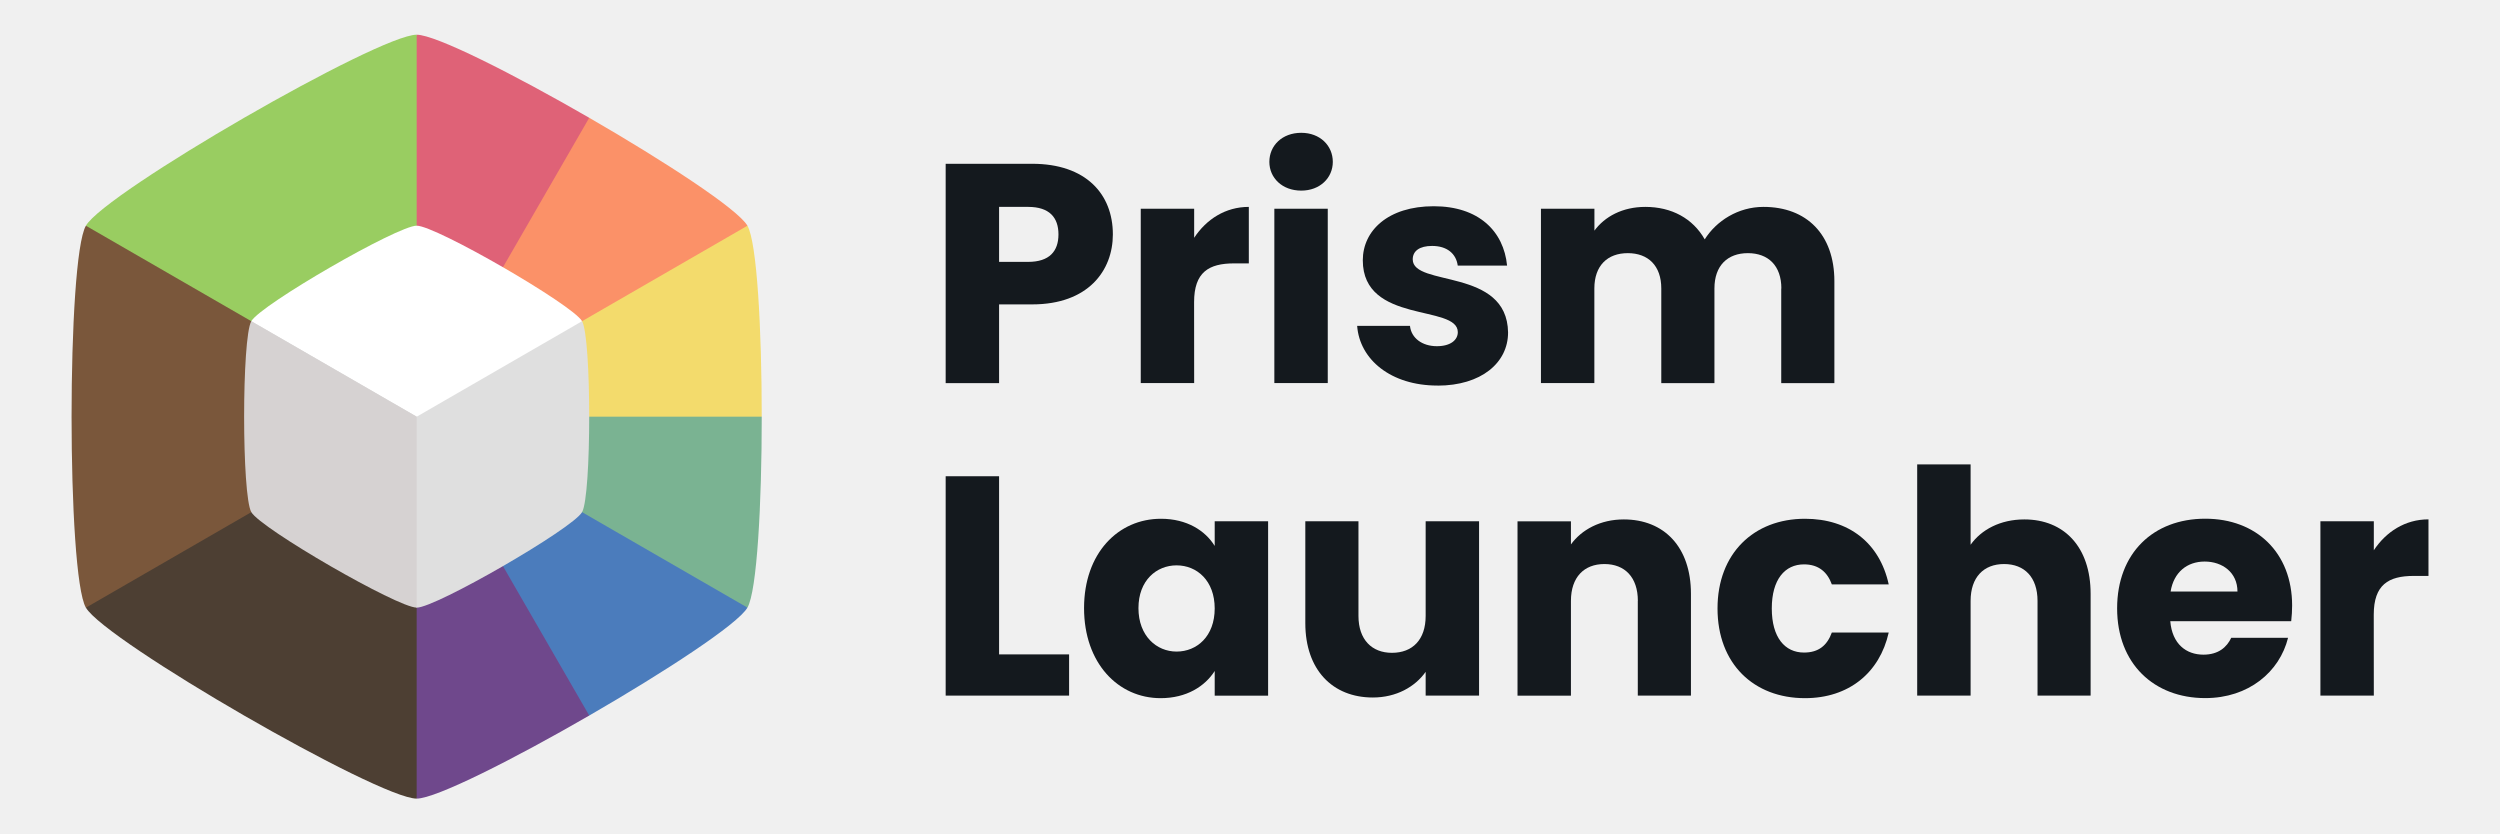
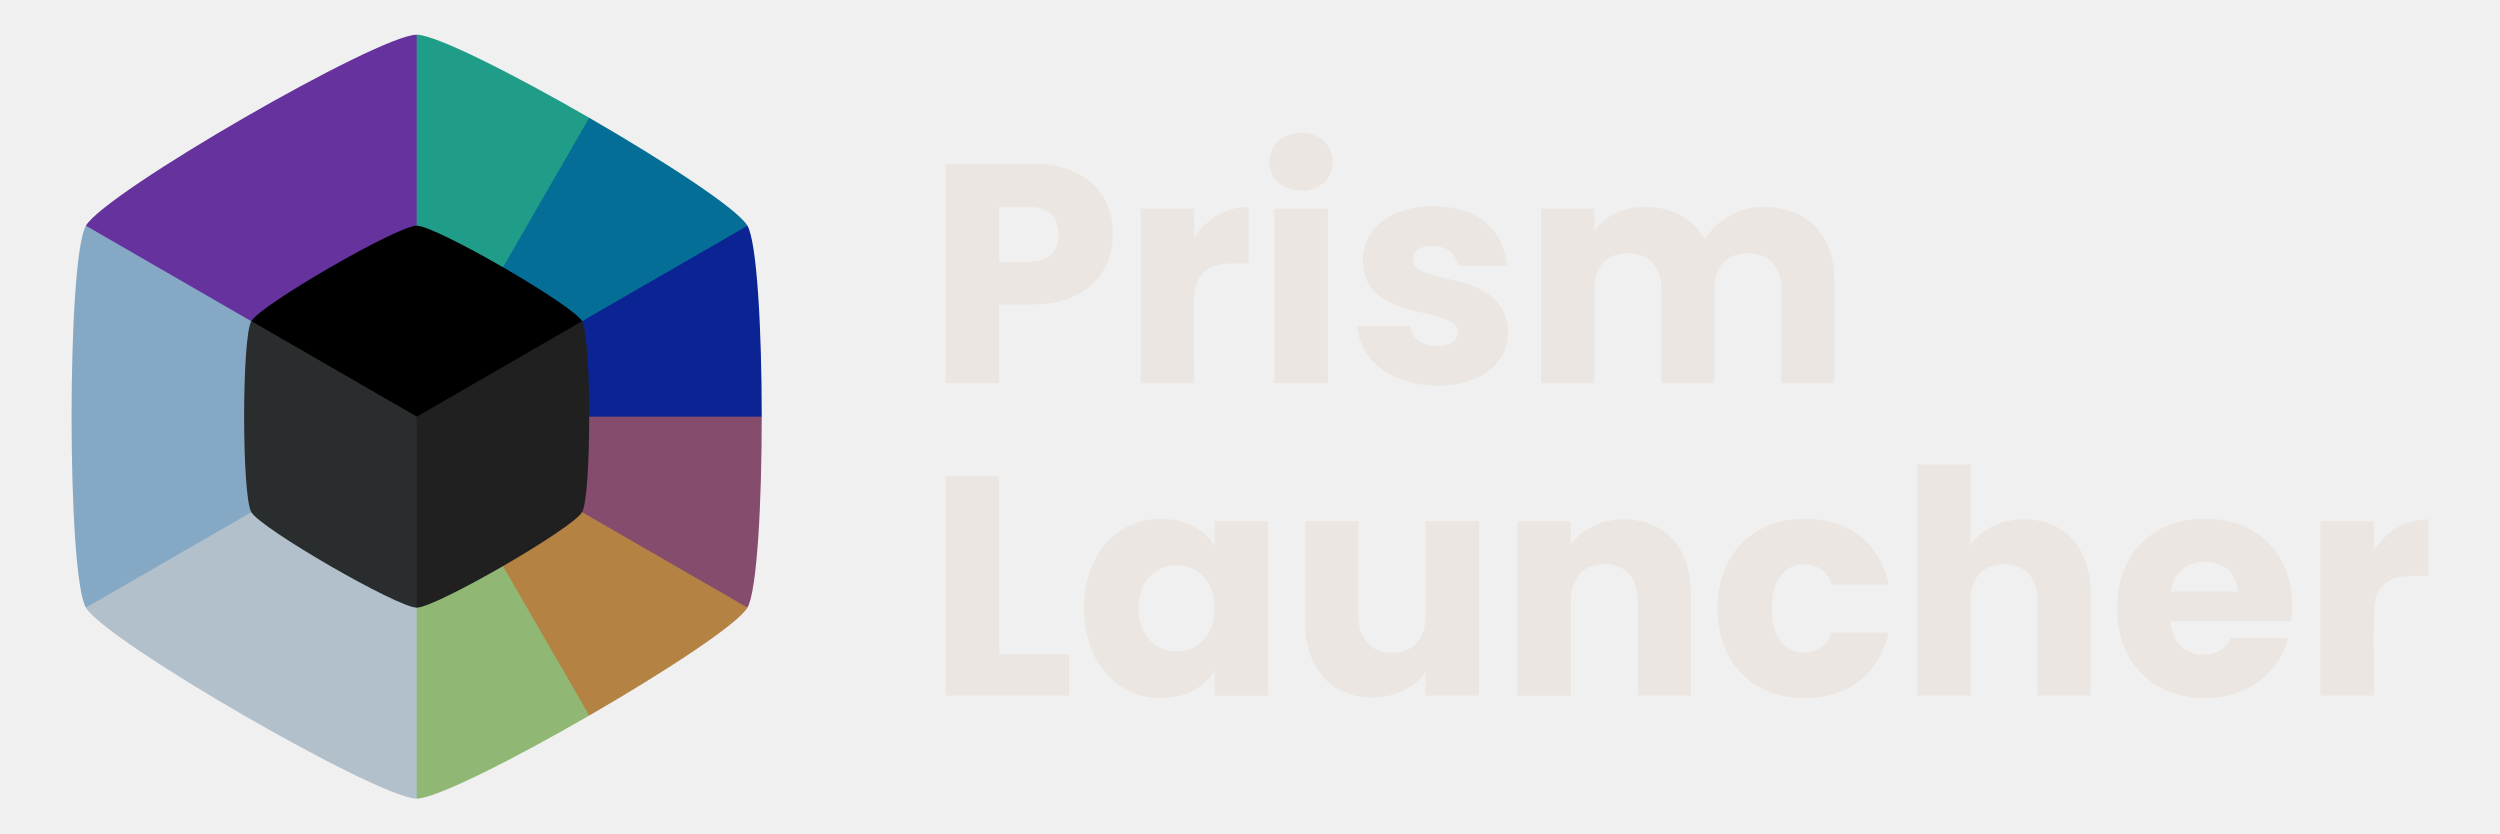
<svg xmlns="http://www.w3.org/2000/svg" width="144" height="48" viewBox="0 0 38.1 12.7" version="1.1" id="svg3606">
  <defs id="defs3603" />
  <g id="layer1">
    <g id="g531" transform="matrix(0.1353646,0,0,0.1353646,15.30158,0.5291666)" />
    <g id="g397">
-       <path style="fill:#99cd61;fill-opacity:1;stroke-width:0.265" d="M 6.35,6.35 Z" id="path7899" />
-       <path id="path3228" style="fill:#df6277;fill-opacity:1;stroke-width:0.265" d="M 6.35,0.529 3.829,4.895 6.35,6.35 8.87,4.895 8.98,1.795 C 7.829,1.131 6.641,0.529 6.35,0.529 Z" />
-       <path id="path2659" style="fill:#fb9168;fill-opacity:1;stroke-width:0.265" d="M 8.98,1.795 6.35,6.35 8.87,7.805 11.391,3.44 C 11.246,3.188 10.131,2.46 8.98,1.795 Z" />
-       <path id="path2708" style="fill:#f3db6c;fill-opacity:1;stroke-width:0.265" d="M 11.391,3.44 6.35,6.35 8.87,7.805 11.609,6.35 c 0,-1.329 -0.073,-2.658 -0.218,-2.91 z" />
-       <path id="path1737" style="fill:#7ab392;fill-opacity:1;stroke-width:0.265" d="m 6.35,6.35 v 2.91 h 5.041 C 11.537,9.008 11.609,7.679 11.609,6.35 Z" />
-       <path id="path2937" style="fill:#4b7cbc;fill-opacity:1;stroke-width:0.265" d="M 6.35,6.35 V 9.26 L 8.98,10.905 C 10.131,10.24 11.246,9.512 11.391,9.26 Z" />
-       <path id="path3117" style="fill:#6f488c;fill-opacity:1;stroke-width:0.265" d="M 6.35,6.35 3.829,7.805 6.35,12.171 c 0.291,0 1.479,-0.601 2.63,-1.266 z" />
-       <path id="path2010" style="fill:#4d3f33;fill-opacity:1;stroke-width:0.265" d="M 3.829,4.895 1.309,9.26 C 1.6,9.765 5.768,12.171 6.35,12.171 V 6.35 Z" />
-       <path id="path1744" style="fill:#7a573b;fill-opacity:1;stroke-width:0.265" d="m 1.309,3.44 c -0.291,0.504 -0.291,5.317 0,5.821 L 6.35,6.35 V 3.44 Z" />
-       <path id="path1739" style="fill:#99cd61;fill-opacity:1;stroke-width:0.265" d="M 6.35,0.529 C 5.768,0.529 1.6,2.935 1.309,3.44 L 6.35,6.35 Z" />
+       <path style="fill:#66329e;fill-opacity:1;stroke-width:0.265" d="M 6.35,6.35 Z" id="path7899" />
+       <path id="path3228" style="fill:#209d88;fill-opacity:1;stroke-width:0.265" d="M 6.35,0.529 3.829,4.895 6.35,6.35 8.87,4.895 8.98,1.795 C 7.829,1.131 6.641,0.529 6.35,0.529 Z" />
+       <path id="path2659" style="fill:#046e97;fill-opacity:1;stroke-width:0.265" d="M 8.98,1.795 6.35,6.35 8.87,7.805 11.391,3.44 C 11.246,3.188 10.131,2.46 8.98,1.795 Z" />
+       <path id="path2708" style="fill:#0c2493;fill-opacity:1;stroke-width:0.265" d="M 11.391,3.44 6.35,6.35 8.87,7.805 11.609,6.35 c 0,-1.329 -0.073,-2.658 -0.218,-2.91 z" />
+       <path id="path1737" style="fill:#854c6d;fill-opacity:1;stroke-width:0.265" d="m 6.35,6.35 v 2.91 h 5.041 C 11.537,9.008 11.609,7.679 11.609,6.35 Z" />
+       <path id="path2937" style="fill:#b48343;fill-opacity:1;stroke-width:0.265" d="M 6.35,6.35 V 9.26 L 8.98,10.905 C 10.131,10.24 11.246,9.512 11.391,9.26 Z" />
+       <path id="path3117" style="fill:#90b773;fill-opacity:1;stroke-width:0.265" d="M 6.35,6.35 3.829,7.805 6.35,12.171 c 0.291,0 1.479,-0.601 2.63,-1.266 z" />
+       <path id="path2010" style="fill:#b2c0cc;fill-opacity:1;stroke-width:0.265" d="M 3.829,4.895 1.309,9.26 C 1.6,9.765 5.768,12.171 6.35,12.171 V 6.35 Z" />
+       <path id="path1744" style="fill:#85a8c4;fill-opacity:1;stroke-width:0.265" d="m 1.309,3.44 c -0.291,0.504 -0.291,5.317 0,5.821 L 6.35,6.35 V 3.44 Z" />
+       <path id="path1739" style="fill:#66329e;fill-opacity:1;stroke-width:0.265" d="M 6.35,0.529 C 5.768,0.529 1.6,2.935 1.309,3.44 L 6.35,6.35 Z" />
      <g id="g379">
        <g id="g1657" transform="matrix(0.8799999,0,0,0.8799999,-10.90649,-1.242093)">
          <g id="g7651" transform="translate(13.25996,2.277589)">
-             <path id="path6659" style="fill:#ffffff;stroke-width:0.265" d="m 6.35,2.939 c -0.341,0 -2.783,1.41 -2.953,1.705 L 6.35,9.76 9.304,4.645 C 9.133,4.349 6.691,2.939 6.35,2.939 Z" transform="matrix(0.9697482,0,0,0.9697482,0.1920988,0.1920979)" />
+             <path id="path6659" style="fill:#000000;stroke-width:0.265" d="m 6.35,2.939 c -0.341,0 -2.783,1.41 -2.953,1.705 L 6.35,9.76 9.304,4.645 C 9.133,4.349 6.691,2.939 6.35,2.939 Z" transform="matrix(0.9697482,0,0,0.9697482,0.1920988,0.1920979)" />
          </g>
-           <path id="path461" style="fill:#dfdfdf;fill-opacity:1;stroke-width:0.265" d="m 16.746,6.974 2.864,4.961 c 0.331,0 2.699,-1.367 2.864,-1.654 0.165,-0.286 0.165,-3.021 0,-3.307 l -2.864,1.654 z" />
+           <path id="path461" style="fill:#202020;fill-opacity:1;stroke-width:0.265" d="m 16.746,6.974 2.864,4.961 c 0.331,0 2.699,-1.367 2.864,-1.654 0.165,-0.286 0.165,-3.021 0,-3.307 l -2.864,1.654 z" />
        </g>
-         <path id="path5065" style="fill:#d6d2d2;fill-opacity:1;stroke-width:0.265" d="m 3.83,4.895 c -0.146,0.252 -0.146,2.658 0,2.91 0.146,0.252 2.229,1.455 2.52,1.455 V 6.35 Z" />
+         <path id="path5065" style="fill:#292d2d;fill-opacity:1;stroke-width:0.265" d="m 3.83,4.895 c -0.146,0.252 -0.146,2.658 0,2.91 0.146,0.252 2.229,1.455 2.52,1.455 V 6.35 Z" />
      </g>
    </g>
    <g aria-label="Prism Launcher" id="text637" style="font-weight:bold;font-size:4.763px;line-height:1;font-family:poppins;-inkscape-font-specification:'poppins Bold';stroke-width:0.265">
-       <path d="M 15.669,3.991 H 15.226 V 3.153 h 0.443 c 0.324,0 0.462,0.162 0.462,0.419 0,0.257 -0.138,0.419 -0.462,0.419 z m 1.291,-0.419 c 0,-0.614 -0.41,-1.076 -1.229,-1.076 h -1.319 v 3.343 h 0.814 V 4.639 h 0.505 c 0.852,0 1.229,-0.514 1.229,-1.067 z" style="fill:#14191e" id="path419" />
-       <path d="m 18.198,4.605 c 0,-0.457 0.224,-0.591 0.61,-0.591 h 0.224 V 3.153 c -0.357,0 -0.648,0.19 -0.833,0.471 V 3.181 h -0.814 v 2.657 h 0.814 z" style="fill:#14191e" id="path421" />
-       <path d="m 19.421,3.181 v 2.657 h 0.814 V 3.181 Z m 0.41,-0.276 c 0.286,0 0.481,-0.195 0.481,-0.438 0,-0.248 -0.195,-0.443 -0.481,-0.443 -0.291,0 -0.486,0.195 -0.486,0.443 0,0.243 0.195,0.438 0.486,0.438 z" style="fill:#14191e" id="path423" />
-       <path d="m 21.907,5.877 c 0.667,0 1.076,-0.348 1.076,-0.81 -0.014,-0.991 -1.453,-0.691 -1.453,-1.114 0,-0.129 0.105,-0.205 0.295,-0.205 0.229,0 0.367,0.119 0.391,0.3 h 0.752 C 22.917,3.524 22.536,3.143 21.85,3.143 c -0.695,0 -1.081,0.371 -1.081,0.824 0,0.976 1.448,0.667 1.448,1.095 0,0.119 -0.11,0.214 -0.319,0.214 -0.224,0 -0.391,-0.124 -0.41,-0.31 h -0.805 c 0.038,0.514 0.514,0.91 1.224,0.91 z" style="fill:#14191e" id="path425" />
-       <path d="m 27.146,4.396 v 1.443 h 0.81 V 4.286 c 0,-0.714 -0.424,-1.133 -1.081,-1.133 -0.386,0 -0.719,0.214 -0.895,0.495 -0.181,-0.319 -0.505,-0.495 -0.905,-0.495 -0.348,0 -0.619,0.148 -0.776,0.362 V 3.181 H 23.484 v 2.657 h 0.814 V 4.396 c 0,-0.348 0.2,-0.538 0.51,-0.538 0.31,0 0.51,0.191 0.51,0.538 v 1.443 h 0.81 V 4.396 c 0,-0.348 0.2,-0.538 0.51,-0.538 0.31,0 0.51,0.191 0.51,0.538 z" style="fill:#14191e" id="path427" />
-       <path d="m 15.226,7.258 h -0.814 v 3.343 h 1.881 V 9.973 h -1.067 z" style="fill:#14191e" id="path429" />
-       <path d="m 16.521,9.268 c 0,0.838 0.519,1.372 1.167,1.372 0.395,0 0.676,-0.181 0.824,-0.414 v 0.376 h 0.814 V 7.944 h -0.814 v 0.376 c -0.143,-0.233 -0.424,-0.414 -0.819,-0.414 -0.652,0 -1.172,0.524 -1.172,1.362 z m 1.991,0.005 c 0,0.424 -0.271,0.657 -0.581,0.657 -0.305,0 -0.581,-0.238 -0.581,-0.662 0,-0.424 0.276,-0.652 0.581,-0.652 0.31,0 0.581,0.233 0.581,0.657 z" style="fill:#14191e" id="path431" />
-       <path d="M 22.541,10.601 V 7.944 h -0.814 v 1.443 c 0,0.362 -0.2,0.562 -0.514,0.562 -0.305,0 -0.51,-0.2 -0.51,-0.562 V 7.944 h -0.81 v 1.553 c 0,0.71 0.414,1.133 1.029,1.133 0.357,0 0.643,-0.162 0.805,-0.391 v 0.362 z" style="fill:#14191e" id="path433" />
-       <path d="m 24.96,9.158 v 1.443 h 0.81 V 9.049 c 0,-0.714 -0.41,-1.133 -1.024,-1.133 -0.357,0 -0.643,0.157 -0.805,0.381 v -0.352 h -0.814 v 2.657 h 0.814 V 9.158 c 0,-0.362 0.2,-0.562 0.51,-0.562 0.31,0 0.51,0.2 0.51,0.562 z" style="fill:#14191e" id="path435" />
-       <path d="m 26.175,9.273 c 0,0.843 0.552,1.367 1.333,1.367 0.667,0 1.138,-0.386 1.276,-1 h -0.867 c -0.071,0.195 -0.2,0.305 -0.424,0.305 -0.291,0 -0.491,-0.229 -0.491,-0.672 0,-0.443 0.2,-0.672 0.491,-0.672 0.224,0 0.357,0.119 0.424,0.305 h 0.867 c -0.138,-0.633 -0.61,-1 -1.276,-1 -0.781,0 -1.333,0.529 -1.333,1.367 z" style="fill:#14191e" id="path437" />
-       <path d="M 29.218,7.077 V 10.601 H 30.032 V 9.158 c 0,-0.362 0.2,-0.562 0.51,-0.562 0.31,0 0.51,0.2 0.51,0.562 V 10.601 H 31.861 V 9.049 c 0,-0.714 -0.405,-1.133 -1.01,-1.133 -0.367,0 -0.657,0.157 -0.819,0.386 V 7.077 Z" style="fill:#14191e" id="path439" />
-       <path d="m 33.599,8.558 c 0.271,0 0.5,0.167 0.5,0.457 H 33.08 c 0.048,-0.295 0.252,-0.457 0.519,-0.457 z m 1.272,1.162 h -0.867 c -0.067,0.143 -0.195,0.257 -0.424,0.257 -0.262,0 -0.476,-0.162 -0.505,-0.51 h 1.843 c 0.009,-0.081 0.014,-0.162 0.014,-0.238 0,-0.81 -0.548,-1.324 -1.324,-1.324 -0.791,0 -1.343,0.524 -1.343,1.367 0,0.843 0.562,1.367 1.343,1.367 0.662,0 1.133,-0.4 1.262,-0.919 z" style="fill:#14191e" id="path441" />
-       <path d="m 36.176,9.368 c 0,-0.457 0.224,-0.591 0.61,-0.591 h 0.224 V 7.915 c -0.357,0 -0.648,0.191 -0.833,0.471 V 7.944 h -0.814 v 2.657 h 0.814 z" style="fill:#14191e" id="path443" />
+       <path d="M 15.669,3.991 H 15.226 V 3.153 h 0.443 c 0.324,0 0.462,0.162 0.462,0.419 0,0.257 -0.138,0.419 -0.462,0.419 z m 1.291,-0.419 c 0,-0.614 -0.41,-1.076 -1.229,-1.076 h -1.319 v 3.343 h 0.814 V 4.639 h 0.505 c 0.852,0 1.229,-0.514 1.229,-1.067 z" style="fill:#ebe6e1" id="path419" />
+       <path d="m 18.198,4.605 c 0,-0.457 0.224,-0.591 0.61,-0.591 h 0.224 V 3.153 c -0.357,0 -0.648,0.19 -0.833,0.471 V 3.181 h -0.814 v 2.657 h 0.814 z" style="fill:#ebe6e1" id="path421" />
+       <path d="m 19.421,3.181 v 2.657 h 0.814 V 3.181 Z m 0.41,-0.276 c 0.286,0 0.481,-0.195 0.481,-0.438 0,-0.248 -0.195,-0.443 -0.481,-0.443 -0.291,0 -0.486,0.195 -0.486,0.443 0,0.243 0.195,0.438 0.486,0.438 z" style="fill:#ebe6e1" id="path423" />
+       <path d="m 21.907,5.877 c 0.667,0 1.076,-0.348 1.076,-0.81 -0.014,-0.991 -1.453,-0.691 -1.453,-1.114 0,-0.129 0.105,-0.205 0.295,-0.205 0.229,0 0.367,0.119 0.391,0.3 h 0.752 C 22.917,3.524 22.536,3.143 21.85,3.143 c -0.695,0 -1.081,0.371 -1.081,0.824 0,0.976 1.448,0.667 1.448,1.095 0,0.119 -0.11,0.214 -0.319,0.214 -0.224,0 -0.391,-0.124 -0.41,-0.31 h -0.805 c 0.038,0.514 0.514,0.91 1.224,0.91 z" style="fill:#ebe6e1" id="path425" />
+       <path d="m 27.146,4.396 v 1.443 h 0.81 V 4.286 c 0,-0.714 -0.424,-1.133 -1.081,-1.133 -0.386,0 -0.719,0.214 -0.895,0.495 -0.181,-0.319 -0.505,-0.495 -0.905,-0.495 -0.348,0 -0.619,0.148 -0.776,0.362 V 3.181 H 23.484 v 2.657 h 0.814 V 4.396 c 0,-0.348 0.2,-0.538 0.51,-0.538 0.31,0 0.51,0.191 0.51,0.538 v 1.443 h 0.81 V 4.396 c 0,-0.348 0.2,-0.538 0.51,-0.538 0.31,0 0.51,0.191 0.51,0.538 z" style="fill:#ebe6e1" id="path427" />
+       <path d="m 15.226,7.258 h -0.814 v 3.343 h 1.881 V 9.973 h -1.067 z" style="fill:#ebe6e1" id="path429" />
+       <path d="m 16.521,9.268 c 0,0.838 0.519,1.372 1.167,1.372 0.395,0 0.676,-0.181 0.824,-0.414 v 0.376 h 0.814 V 7.944 h -0.814 v 0.376 c -0.143,-0.233 -0.424,-0.414 -0.819,-0.414 -0.652,0 -1.172,0.524 -1.172,1.362 z m 1.991,0.005 c 0,0.424 -0.271,0.657 -0.581,0.657 -0.305,0 -0.581,-0.238 -0.581,-0.662 0,-0.424 0.276,-0.652 0.581,-0.652 0.31,0 0.581,0.233 0.581,0.657 z" style="fill:#ebe6e1" id="path431" />
+       <path d="M 22.541,10.601 V 7.944 h -0.814 v 1.443 c 0,0.362 -0.2,0.562 -0.514,0.562 -0.305,0 -0.51,-0.2 -0.51,-0.562 V 7.944 h -0.81 v 1.553 c 0,0.71 0.414,1.133 1.029,1.133 0.357,0 0.643,-0.162 0.805,-0.391 v 0.362 z" style="fill:#ebe6e1" id="path433" />
+       <path d="m 24.96,9.158 v 1.443 h 0.81 V 9.049 c 0,-0.714 -0.41,-1.133 -1.024,-1.133 -0.357,0 -0.643,0.157 -0.805,0.381 v -0.352 h -0.814 v 2.657 h 0.814 V 9.158 c 0,-0.362 0.2,-0.562 0.51,-0.562 0.31,0 0.51,0.2 0.51,0.562 z" style="fill:#ebe6e1" id="path435" />
+       <path d="m 26.175,9.273 c 0,0.843 0.552,1.367 1.333,1.367 0.667,0 1.138,-0.386 1.276,-1 h -0.867 c -0.071,0.195 -0.2,0.305 -0.424,0.305 -0.291,0 -0.491,-0.229 -0.491,-0.672 0,-0.443 0.2,-0.672 0.491,-0.672 0.224,0 0.357,0.119 0.424,0.305 h 0.867 c -0.138,-0.633 -0.61,-1 -1.276,-1 -0.781,0 -1.333,0.529 -1.333,1.367 z" style="fill:#ebe6e1" id="path437" />
+       <path d="M 29.218,7.077 V 10.601 H 30.032 V 9.158 c 0,-0.362 0.2,-0.562 0.51,-0.562 0.31,0 0.51,0.2 0.51,0.562 V 10.601 H 31.861 V 9.049 c 0,-0.714 -0.405,-1.133 -1.01,-1.133 -0.367,0 -0.657,0.157 -0.819,0.386 V 7.077 Z" style="fill:#ebe6e1" id="path439" />
+       <path d="m 33.599,8.558 c 0.271,0 0.5,0.167 0.5,0.457 H 33.08 c 0.048,-0.295 0.252,-0.457 0.519,-0.457 z m 1.272,1.162 h -0.867 c -0.067,0.143 -0.195,0.257 -0.424,0.257 -0.262,0 -0.476,-0.162 -0.505,-0.51 h 1.843 c 0.009,-0.081 0.014,-0.162 0.014,-0.238 0,-0.81 -0.548,-1.324 -1.324,-1.324 -0.791,0 -1.343,0.524 -1.343,1.367 0,0.843 0.562,1.367 1.343,1.367 0.662,0 1.133,-0.4 1.262,-0.919 z" style="fill:#ebe6e1" id="path441" />
+       <path d="m 36.176,9.368 c 0,-0.457 0.224,-0.591 0.61,-0.591 h 0.224 V 7.915 c -0.357,0 -0.648,0.191 -0.833,0.471 V 7.944 h -0.814 v 2.657 h 0.814 z" style="fill:#ebe6e1" id="path443" />
    </g>
  </g>
</svg>
